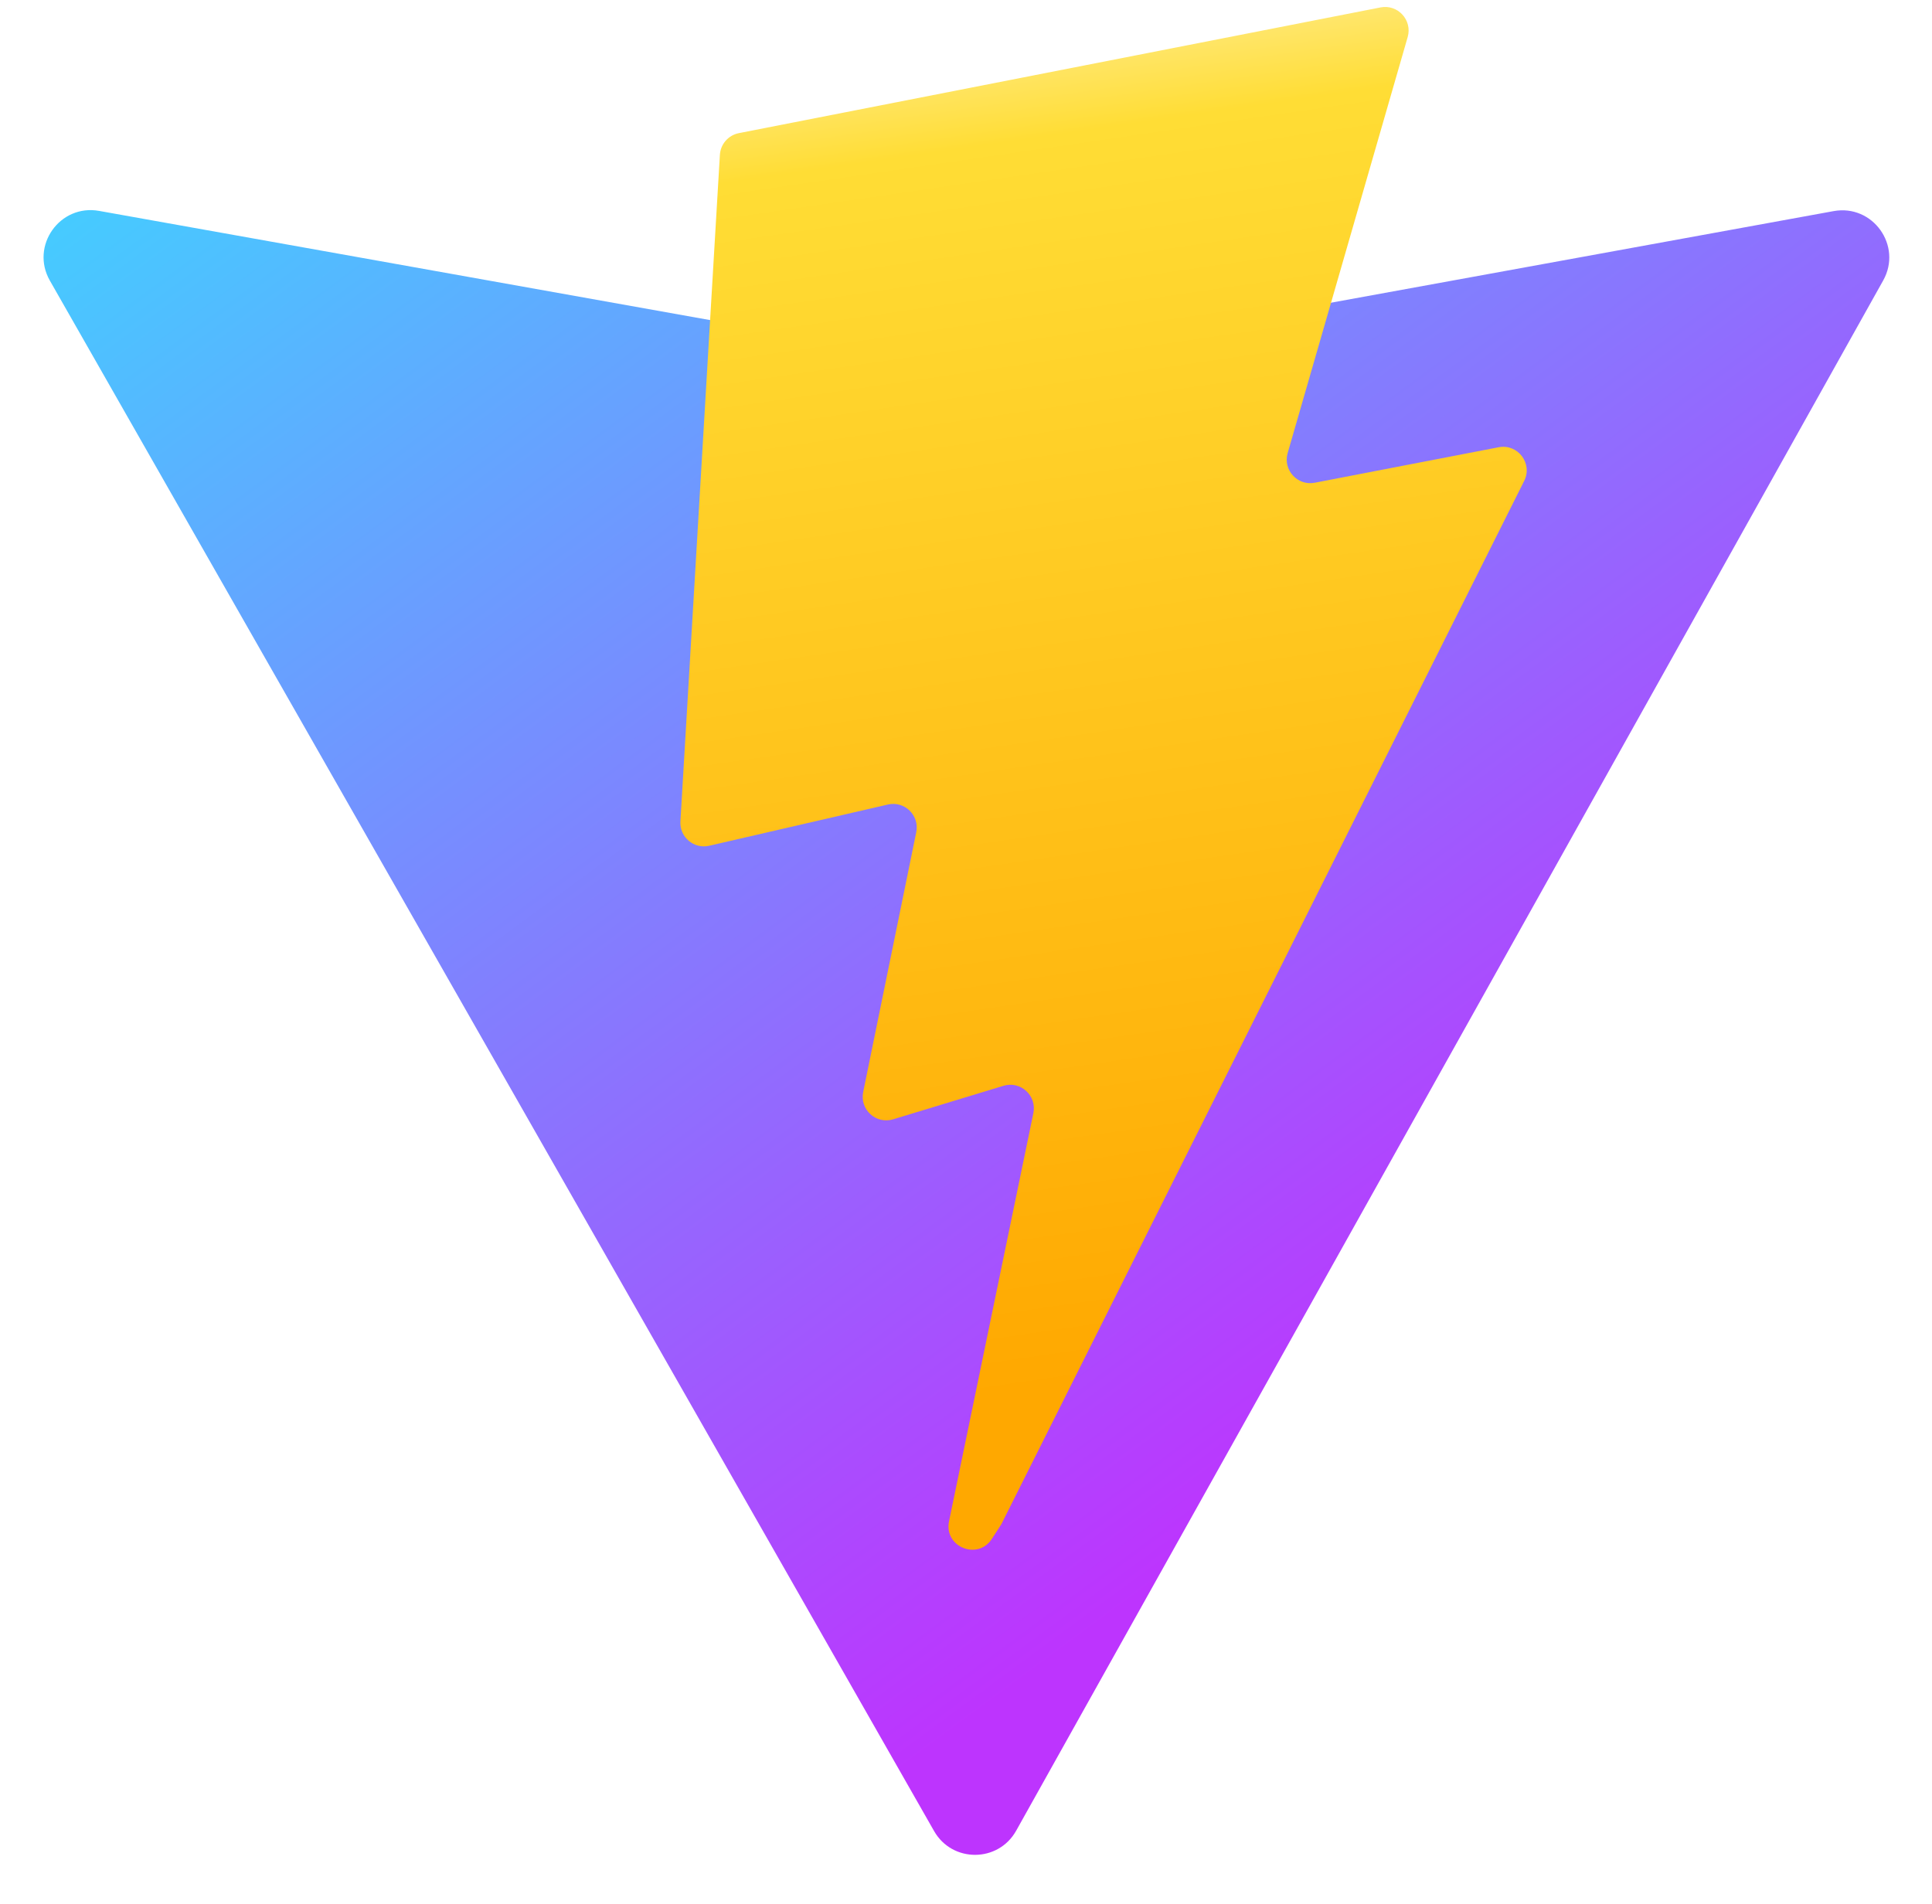
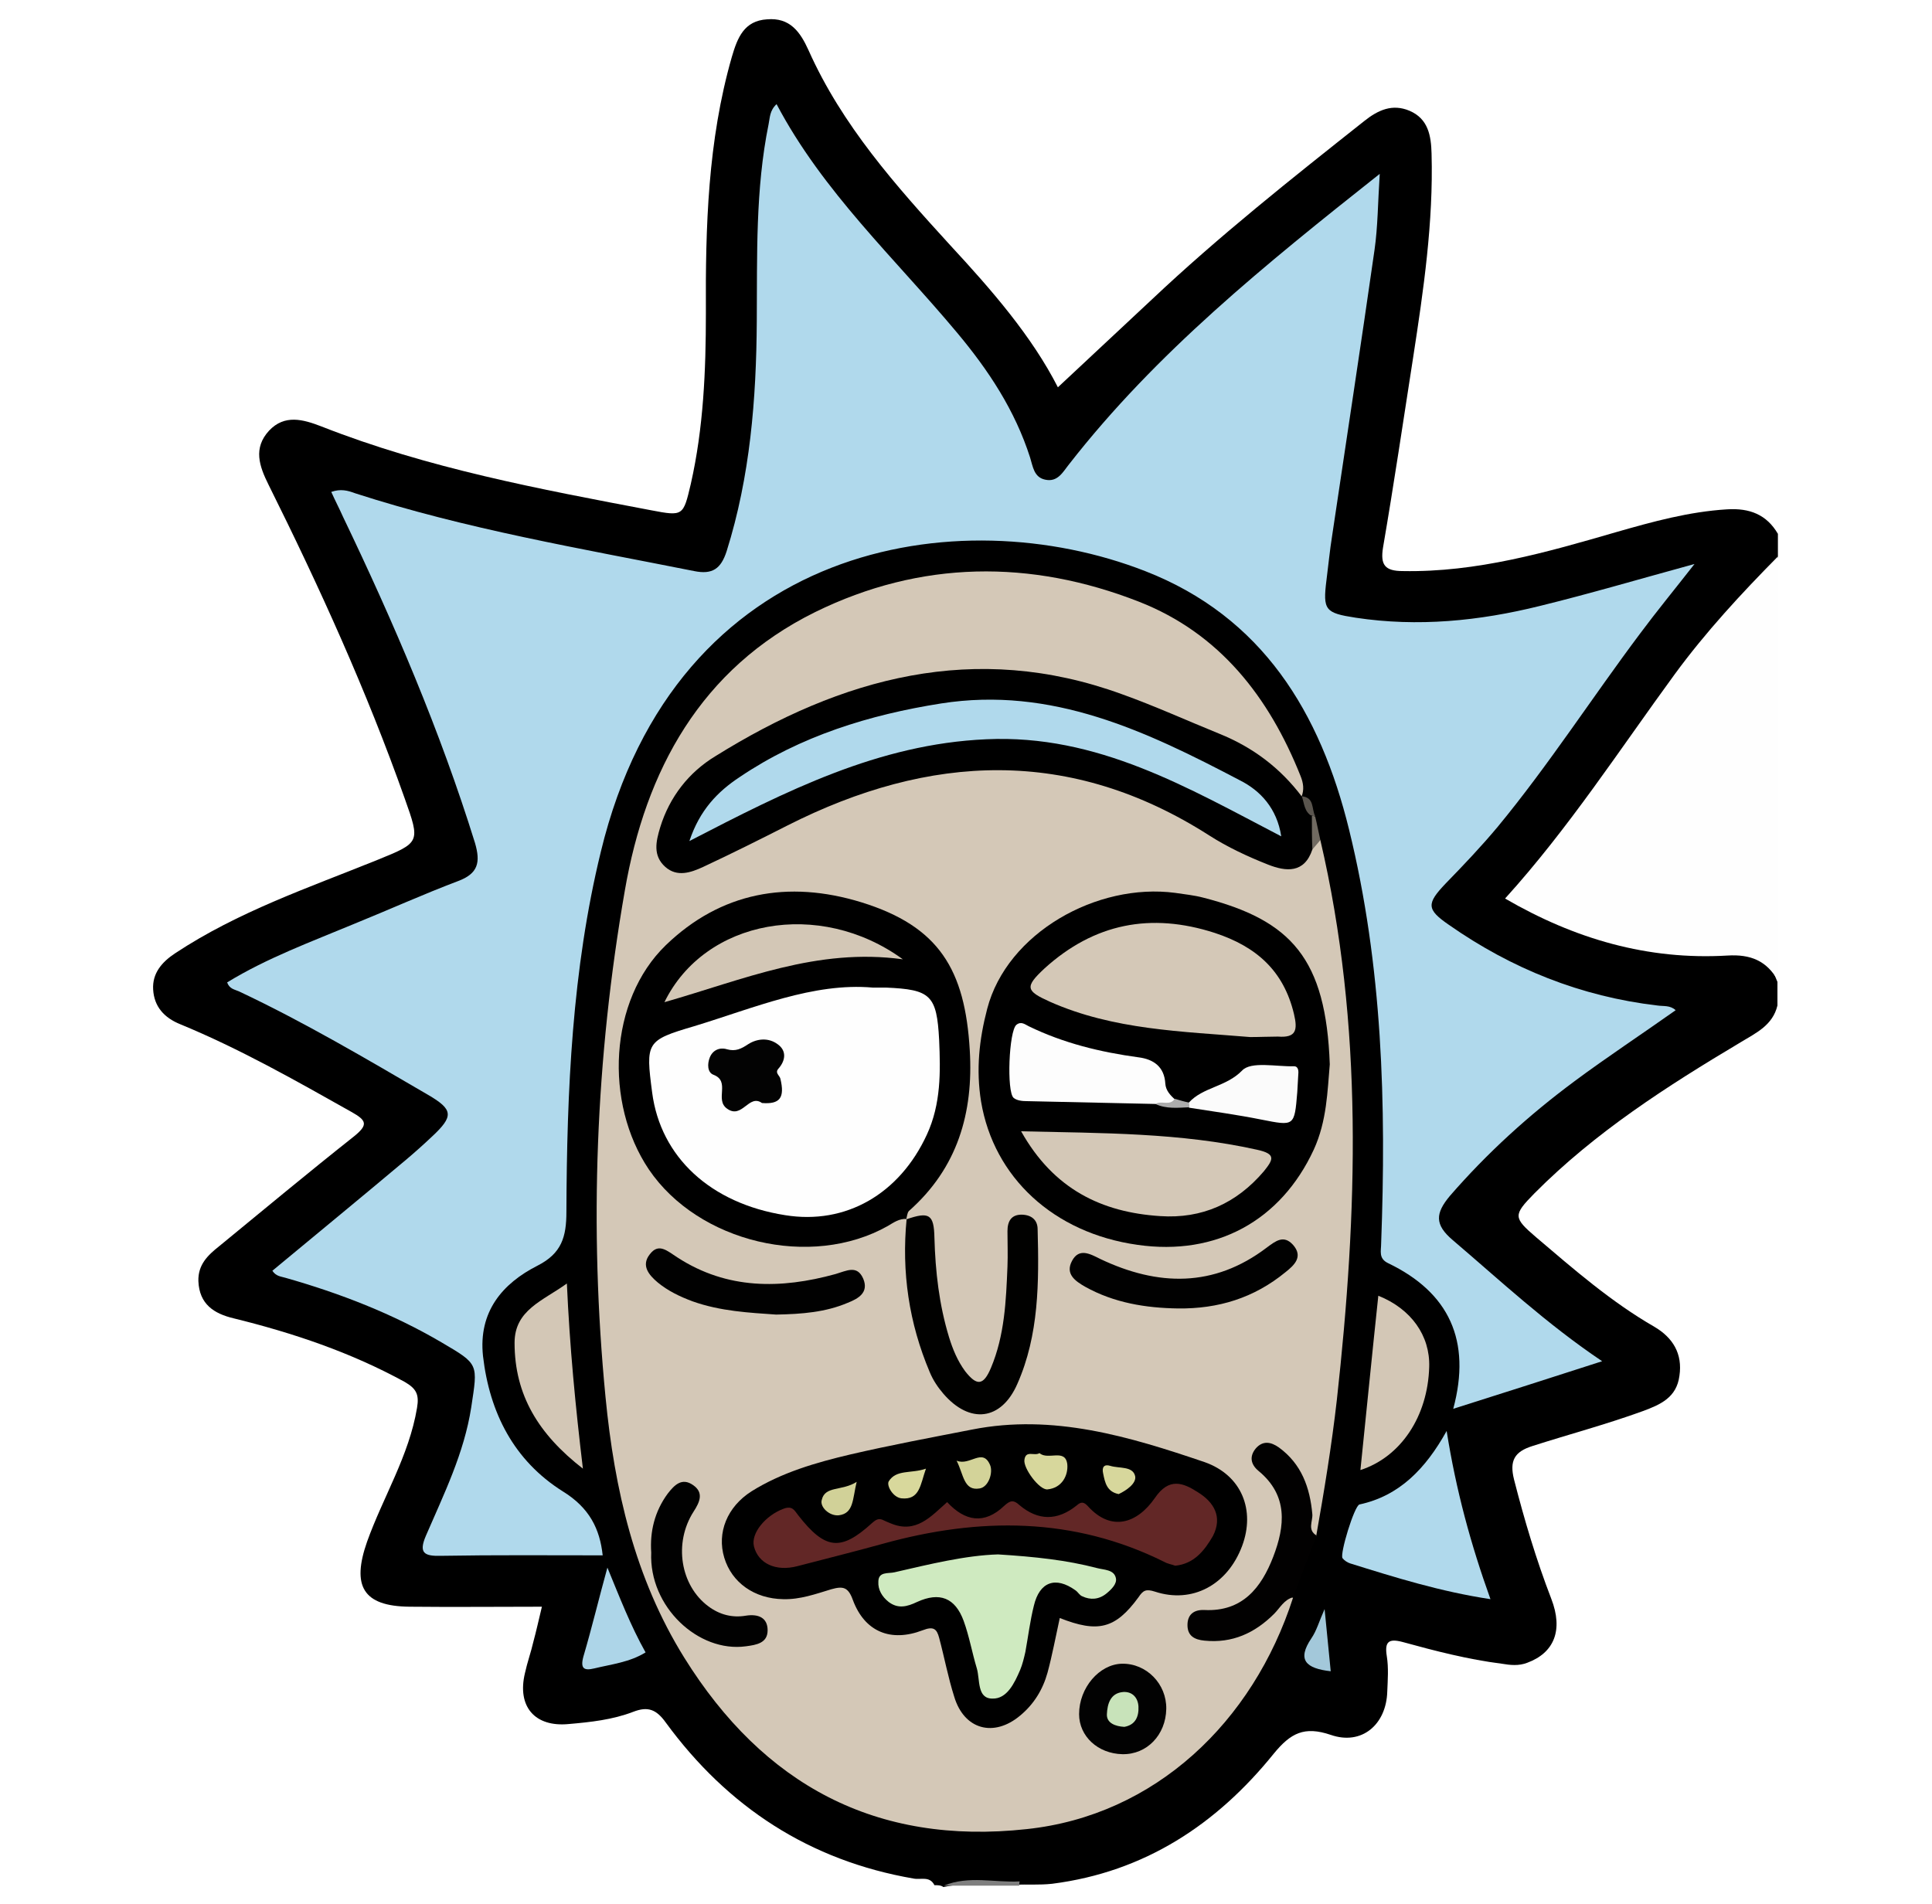
- <svg xmlns="http://www.w3.org/2000/svg" width="410" height="404" viewBox="0 0 410 404" fill="none">
-   <path d="M399.641 59.525L215.643 388.545C211.844 395.338 202.084 395.378 198.228 388.618L10.582 59.556C6.381 52.19 12.68 43.267 21.028 44.759L205.223 77.682C206.398 77.892 207.601 77.89 208.776 77.676L389.119 44.806C397.439 43.289 403.768 52.143 399.641 59.525Z" fill="url(#paint0_linear)" />
-   <path d="M292.965 1.574L156.801 28.255C154.563 28.694 152.906 30.59 152.771 32.866L144.395 174.33C144.198 177.662 147.258 180.248 150.51 179.498L188.42 170.749C191.967 169.931 195.172 173.055 194.443 176.622L183.18 231.775C182.422 235.487 185.907 238.661 189.532 237.56L212.947 230.446C216.577 229.344 220.065 232.527 219.297 236.242L201.398 322.875C200.278 328.294 207.486 331.249 210.492 326.603L212.5 323.5L323.454 102.072C325.312 98.365 322.108 94.137 318.036 94.923L279.014 102.454C275.347 103.161 272.227 99.746 273.262 96.158L298.731 7.867C299.767 4.273 296.636 0.855 292.965 1.574Z" fill="url(#paint1_linear)" />
-   <defs>
-     <linearGradient id="paint0_linear" x1="6" y1="33" x2="235" y2="344" gradientUnits="userSpaceOnUse">
-       <stop stop-color="#41D1FF" />
-       <stop offset="1" stop-color="#BD34FE" />
-     </linearGradient>
-     <linearGradient id="paint1_linear" x1="194.651" y1="8.818" x2="236.076" y2="292.989" gradientUnits="userSpaceOnUse">
-       <stop stop-color="#FFEA83" />
-       <stop offset="0.083" stop-color="#FFDD35" />
-       <stop offset="1" stop-color="#FFA800" />
-     </linearGradient>
-   </defs>
+ <svg xmlns="http://www.w3.org/2000/svg" version="1.1" id="Layer_1" x="0px" y="0px" viewBox="0 0 410 404" style="enable-background:new 0 0 410 404;" xml:space="preserve">
+   <style type="text/css">
+ 	.st0{fill:#FEFEFE;}
+ 	.st1{fill:#7F7F7F;}
+ 	.st2{fill:#B0D9EC;}
+ 	.st3{fill:#D4C8B7;}
+ 	.st4{fill:#020101;}
+ 	.st5{fill:#D3C7B6;}
+ 	.st6{fill:#ADD5E8;}
+ 	.st7{fill:#A3C8DA;}
+ 	.st8{fill:#706A61;}
+ 	.st9{fill:#5A554E;}
+ 	.st10{fill:#010100;}
+ 	.st11{fill:#010101;}
+ 	.st12{fill:#020202;}
+ 	.st13{fill:#CFEAC0;}
+ 	.st14{fill:#622726;}
+ 	.st15{fill:#D7D79C;}
+ 	.st16{fill:#D1D198;}
+ 	.st17{fill:#D3D399;}
+ 	.st18{fill:#D8D89C;}
+ 	.st19{fill:#FDFDFD;}
+ 	.st20{fill:#FBFBFB;}
+ 	.st21{fill:#ACACAC;}
+ 	.st22{fill:#C8E3BA;}
+ 	.st23{fill:#030303;}
+ </style>
+   <path d="M198.3,400.1c-1-2-2.9-1.1-4.4-1.4c-22.1-3.8-39.5-15.2-52.6-33.1c-2-2.8-3.8-3.5-6.9-2.3c-4.4,1.7-9.1,2.2-13.7,2.6  c-7.2,0.7-11-3.7-9.3-10.8c0.5-2.3,1.3-4.5,1.8-6.7c0.6-2.2,1.1-4.5,1.8-7.4c-9.5,0-18.8,0.1-28.1,0c-9.9-0.1-12.3-4.4-9-13.8  c3.4-9.5,8.9-18.2,10.6-28.4c0.5-2.9-0.2-4.1-2.6-5.5c-11.5-6.3-23.7-10.4-36.3-13.5c-4.2-1-7.3-3-7.5-7.9c-0.1-3.5,2-5.5,4.4-7.4  c9.5-7.8,19-15.7,28.6-23.3c3.1-2.5,2.7-3.4-0.5-5.2c-11.9-6.7-23.7-13.4-36.3-18.6c-3.5-1.4-5.6-3.8-5.8-7.4  c-0.2-3.4,1.8-5.8,4.7-7.7c13.3-8.8,28.3-13.9,42.9-19.8c9.1-3.7,9.1-3.7,5.8-13c-8.1-22.9-18.1-44.9-28.9-66.6  c-2-4-3.3-7.8,0.1-11.5c3.3-3.5,7.2-2.4,11.1-0.9c22.6,8.9,46.3,13.3,70,17.8c6.8,1.3,6.8,1.2,8.4-5.6c2.7-11.9,3.2-24.1,3.2-36.2  c-0.1-18.4,0.4-36.6,5.5-54.4c1.2-4.1,2.6-7.7,7.5-8c4.8-0.4,7,2.6,8.8,6.6c7.1,15.9,18.5,28.7,30.1,41.4  c8.8,9.5,17.3,19.3,22.8,30.1c6.6-6.2,13.3-12.4,19.9-18.6c14.3-13.5,29.7-25.7,45.1-37.9c3-2.4,6-3.7,9.6-2.2  c4,1.7,4.6,5.3,4.7,9.1c0.4,14.6-1.7,28.9-3.9,43.2c-2.1,13.5-4.1,27-6.4,40.4c-0.6,3.7,0.4,5,4.2,5c15.7,0.3,30.6-4,45.4-8.3  c7.7-2.2,15.3-4.3,23.4-4.8c4.8-0.3,8.4,1.1,10.8,5.2c0,1.7,0,3.3,0,5c-0.9,1.8-1.3,3.7-2.9,5.1c-13.4,12.4-23,27.9-33.7,42.5  c-5.2,7.1-10.4,14.2-16.1,21c-3.1,3.8-3.1,4,1.4,6.3c12.9,6.4,26.6,9.3,41,8.8c6.3-0.2,8,0.8,10.2,6.4c0,1.7,0,3.3,0,5  c-1,4.2-4.5,5.8-7.8,7.8c-15.6,9.3-30.9,19.1-43.8,32.1c-4.5,4.6-4.5,5.1,0.4,9.3c8,6.8,15.9,13.7,25.1,19c3.9,2.3,6,5.7,5.3,10.4  c-0.6,4.6-4,6.1-7.8,7.5c-7.7,2.8-15.6,4.9-23.4,7.4c-3.8,1.2-4.9,3.1-3.9,7.1c2.2,8.6,4.7,17,7.9,25.3c2.6,6.7,0.6,11.5-5.1,13.6  c-1.8,0.7-3.6,0.5-5.4,0.2c-7.1-0.9-14.1-2.7-21-4.6c-3-0.8-3.9-0.1-3.4,3c0.4,2.5,0.2,5,0.1,7.5c-0.2,7-5.4,11.5-12,9.2  c-5.6-1.9-8.5-0.4-12.1,4c-12.1,15-27.4,25.1-47,27.6c-2.7,0.3-5.3,0.1-8,0.2c-5,0.3-10.1-0.6-15.1,0.5  C199.7,400.1,199,400.1,198.3,400.1z" />
+   <path class="st0" d="M377.3,208.1c-2.4-4.2-5.8-5.6-10.7-5.3c-16.9,1-32.4-3.5-47.2-12.1c13.5-14.9,24.3-31.6,36-47.6  c6.6-9,14.1-17.1,21.9-25C377.3,148.1,377.3,178.1,377.3,208.1z" />
+   <path class="st1" d="M216.4,399.3c-0.1,0.3-0.1,0.6-0.1,0.9c-5.3,0-10.7,0-16,0C205.6,398,211.1,399.6,216.4,399.3z" />
+   <path class="st2" d="M127.9,330.1c-11.4,0-22.8-0.1-34.3,0.1c-3.6,0.1-4.8-0.6-3.2-4.3c3.8-8.8,8.1-17.5,9.6-27.2  c1.4-9.3,1.7-9.1-6.3-13.8c-10.4-6.1-21.5-10.4-33.1-13.7c-1-0.3-2-0.3-2.8-1.5c9.4-7.8,18.9-15.6,28.3-23.5c1.9-1.6,3.8-3.3,5.6-5  c4.6-4.3,4.5-5.7-0.8-8.8c-13.2-7.7-26.4-15.5-40.2-22c-0.9-0.4-2-0.5-2.5-1.9c8.5-5.2,17.8-8.6,26.9-12.4c7.4-3,14.7-6.3,22.1-9.1  c4.3-1.6,4.8-4,3.6-8.1c-7.4-23.8-17.2-46.7-28-69.2c-0.8-1.8-1.7-3.5-2.5-5.3c2-0.7,3.5-0.3,5.1,0.3c23.5,7.6,47.8,11.7,71.9,16.5  c3.9,0.8,5.7-0.5,6.9-4.2c5-15.9,6.3-32.3,6.4-48.8c0.1-14-0.3-28,2.5-41.8c0.3-1.4,0.2-2.9,1.7-4.3c9.8,18.6,25.1,32.7,38.3,48.5  c6.7,8,12.3,16.5,15.5,26.5c0.6,1.9,0.8,4.2,3.2,4.7c2.7,0.6,3.8-1.7,5.1-3.3c18.4-23.6,41.4-42.2,65.9-61.6  c-0.4,6.2-0.4,11.2-1.1,16.1c-2.9,20.3-6,40.5-9,60.7c-0.5,3.1-0.8,6.3-1.2,9.4c-0.8,6.4-0.3,7,6.2,8c13.2,2,26.2,0.7,39.1-2.5  c10.6-2.6,21.1-5.7,32.8-8.9c-4.3,5.5-8,10-11.5,14.7c-10.2,13.6-19.4,27.9-30.2,41c-3.5,4.2-7.3,8.2-11.1,12.1  c-4.1,4.3-4.1,5.5,0.7,8.8c13.3,9.3,28,15.2,44.2,17.1c1.3,0.2,2.7-0.1,3.9,1c-7.2,5.1-14.5,9.9-21.5,15.1  c-9.7,7.2-18.5,15.2-26.4,24.3c-3.1,3.7-3.3,6.1,0.6,9.4c10.1,8.6,19.8,17.7,31.7,25.7c-10.8,3.5-20.9,6.7-31.6,10.1  c3.9-14.5-0.9-24.7-13.8-30.9c-2.1-1-1.5-2.6-1.5-4.2c1.1-29.5,0.3-58.9-6.8-87.8c-6.1-24.9-18.4-45.2-43.3-54.9  c-39.5-15.4-99.6-6.3-115.5,59.6c-6.1,25-7.2,50.7-7.3,76.4c0,5.3-1,8.8-6.1,11.4c-7.5,3.8-12.6,9.8-11.6,19.2  c1.4,12.1,6.6,22.2,16.9,28.7C125.1,320,127.3,324.5,127.9,330.1z" />
+   <path class="st3" d="M280.2,178.3c9.2,39.4,7.9,79,3.5,118.8c-1.1,9.7-2.7,19.4-4.4,29c-3.2-0.6-2-3.3-2.2-5.1  c-0.4-4.5-2-8.4-5.4-11.4c-1-0.9-2.2-1.9-3.5-0.8c-1.4,1.2-0.2,2.4,0.5,3.5c8.4,12.7,2.7,27.5-12.1,31.2c-1.1,0.3-2.7,0.3-2.6,1.7  c0.1,1.7,1.9,1.6,3.2,1.7c5,0.3,8.9-1.9,12.4-5.3c1.3-1.2,2.1-3.7,4.8-2.5c-8.5,26.4-29.3,46.2-56.5,49.1  c-32,3.5-55.9-9.4-72.7-36.4c-10.5-16.9-14.8-35.7-16.7-55.3c-3.5-36-2.1-71.9,4.1-107.5c4.4-25.5,16.1-47.1,40.4-59.1  c22.4-11,45.7-11.2,68.7-2.2c17.1,6.7,27.6,20.2,34.3,37c0.6,1.5,0.8,2.9,0.2,4.4c-0.3,0-0.5,0-0.8,0  c-15.4-14.4-34.5-21.1-54.6-24.9c-14.4-2.7-28.5,0.2-42.3,4.8c-11.5,3.8-22.4,8.6-31,17.5c-2.6,2.7-4.4,5.8-5.7,9.3  c-0.8,2.2-1.5,4.6,0.6,6.5c2,1.9,4.3,1.2,6.6,0.4c3-1.1,5.7-2.6,8.6-4.1c11.3-5.7,22.7-11,35.1-14.2c20.9-5.4,40.2-1.5,58.8,8.6  c5.4,2.9,10.6,6.4,16.3,8.7c3.3,1.3,6.8,2.2,9.5-1.4C278.1,179.4,278.6,178,280.2,178.3z" />
+   <path class="st2" d="M307,303.7c2,12.6,5.1,24,9.3,35.7c-10.6-1.6-20.2-4.6-29.8-7.6c-0.6-0.2-1.2-0.6-1.6-1.1  c-0.6-0.9,2.5-11.1,3.6-11.4C296.9,317.5,302.5,311.8,307,303.7z" />
+   <path class="st4" d="M274.4,339c-1.9,0.5-2.8,2.3-4,3.5c-4.1,4.1-8.9,6.3-14.8,5.7c-2.1-0.2-3.6-1-3.6-3.3c0-2.2,1.3-3.3,3.6-3.2  c8.1,0.4,12.1-4.8,14.6-11.3c2.5-6.5,3.2-13-3.1-18.2c-1.7-1.4-2-3.1-0.6-4.8c1.5-1.7,3.2-1.4,4.9-0.2c4.8,3.5,6.6,8.5,7.1,14.2  c0.1,1.5-1.1,3.3,0.9,4.5C277.7,330.4,276,334.7,274.4,339z" />
+   <path class="st5" d="M288.7,312c1.3-12.6,2.5-24.8,3.8-37c7,2.8,11,8.5,10.8,15.1C303,300.6,297.3,309.2,288.7,312z" />
+   <path class="st5" d="M120.3,272.4c0.6,13.4,1.8,25.9,3.4,39.3c-9.4-7.3-14.5-15.6-14.5-26.7C109.2,278,115.2,276.1,120.3,272.4z" />
+   <path class="st6" d="M128.9,332.7c2.6,6.3,4.9,12.3,8.1,18c-3.4,2.1-7.2,2.5-10.9,3.4c-2.1,0.5-3,0.1-2.3-2.5  C125.6,345.5,127.1,339.2,128.9,332.7z" />
+   <path class="st7" d="M282.4,354.7c-5.3-0.6-7.2-2.4-4.1-7c1.1-1.6,1.6-3.5,2.8-6.2C281.6,346.6,282,350.5,282.4,354.7z" />
+   <path class="st8" d="M280.2,178.3c-0.6,0.7-1.1,1.3-1.7,2c-2-2-1.6-4.2-0.8-6.5c0.3-0.6,0.8-0.8,1.4-0.5  C279.5,174.9,279.8,176.6,280.2,178.3z" />
+   <path class="st9" d="M279.1,173.2c-0.2,0-0.5,0-0.7-0.1c-2.8-0.3-3-1.9-2.1-4.1c0,0-0.1,0-0.1,0C279,169.2,278.3,171.7,279.1,173.2z  " />
+   <path d="M224.9,343.4c-0.9,4.1-1.6,7.9-2.6,11.6c-1,3.6-2.9,6.7-5.8,9.1c-5.6,4.7-11.9,3-14-4c-1.3-4.1-2.1-8.4-3.2-12.5  c-0.5-1.9-1.2-2.5-3.5-1.6c-6.8,2.6-12.3,0.3-14.8-6.4c-1-2.8-2.1-3-4.6-2.3c-3.3,1-6.6,2.2-10.2,2.1c-6.1-0.1-10.9-3.5-12.5-8.8  c-1.6-5.3,0.6-10.8,5.8-14.1c6.4-4,13.7-6.1,20.9-7.8c8.6-2,17.2-3.6,25.9-5.3c17.2-3.4,33.4,1.5,49.3,6.9c8,2.8,10.8,10.3,8,17.8  c-3.1,8.3-10.6,12.3-18.5,9.7c-1.9-0.6-2.5-0.3-3.5,1.2C236.7,345.7,233,346.6,224.9,343.4z" />
+   <path d="M282.2,225.9c-0.5,5.6-0.6,12-3.4,18.1c-7,15.1-20.7,22.6-37.4,20.2c-17.8-2.5-30.5-14.3-33.2-30.4  c-1.1-6.8-0.4-13.2,1.3-19.7c4.2-16.1,23.3-26.8,39.9-24.6c2,0.3,4,0.5,5.9,1C274.1,195.3,281.4,203.5,282.2,225.9z" />
+   <path d="M276.3,169.1c0.5,1.5,0.5,3.2,2.1,4.1c0,2.4,0,4.7,0.1,7.1c-1.7,5.1-5.6,4.7-9.4,3.2c-4.3-1.7-8.6-3.7-12.5-6.2  c-29.4-18.8-59.3-17.4-89.5-2.1c-5.9,3-11.9,6-17.9,8.8c-2.6,1.2-5.5,2.2-8,0c-2.7-2.4-2-5.4-1.1-8.4c2-6.5,6.1-11.7,11.7-15.1  c26.8-16.7,55.1-24.5,86.2-13.2c7,2.5,13.8,5.6,20.7,8.4C265.9,158.6,271.7,163,276.3,169.1z" />
+   <path d="M192.4,258.7c-1.6-0.1-2.8,0.8-4,1.5c-16.3,9.2-40.2,3.5-50.7-12c-9.5-14.1-8.5-35.9,3.6-47.6c11.6-11.2,25.9-13.9,41.5-9.1  c16.5,5.1,22,14.3,23,31.4c0.8,13.3-2.6,25-12.9,34.1c-0.4,0.4-0.4,1.2-0.6,1.8L192.4,258.7z" />
+   <path class="st10" d="M192.4,258.7c0,0-0.1,0.1-0.1,0.1c4.9-1.7,5.9-1.1,6,3.9c0.2,7.2,1,14.2,3.1,21.1c0.8,2.6,1.8,5,3.4,7.2  c2.5,3.2,3.9,3.1,5.5-0.7c2.9-6.9,3.2-14.2,3.5-21.5c0.1-2.5,0-5,0-7.5c0-2.1,0.8-3.6,3.2-3.5c2,0.1,3.2,1.2,3.2,3.1  c0.3,11.2,0.3,22.4-4.3,32.8c-3.4,7.8-10.1,8.6-15.7,2.1c-1.2-1.4-2.2-2.9-2.9-4.6C192.9,280.8,191.3,270,192.4,258.7z" />
+   <path class="st11" d="M250,277.7c-6.9-0.1-13.6-1.2-19.7-4.6c-2.1-1.2-4.3-2.7-2.8-5.5c1.5-2.8,3.8-1.5,6-0.4  c12.2,5.8,24.1,6.1,35.3-2.4c1.9-1.4,3.6-2.8,5.6-0.6c2.2,2.5,0.3,4.3-1.6,5.8C266.1,275.5,258.5,277.8,250,277.7z" />
+   <path class="st11" d="M164.7,279c-5.7-0.4-11.8-0.7-17.7-2.8c-2.7-1-5.2-2.2-7.4-4c-1.9-1.6-3.6-3.6-1.7-6c1.9-2.5,3.7-0.7,5.9,0.7  c10.5,6.8,21.9,6.7,33.5,3.5c2.4-0.7,4.6-2,5.9,1c1.2,2.9-1,4.2-3.3,5.1C175.2,278.5,170.2,278.9,164.7,279z" />
+   <path class="st11" d="M138.2,329.5c-0.3-4.4,0.7-8.7,3.5-12.5c1.4-1.8,3-3.5,5.4-1.8c2.3,1.6,1.4,3.6,0.1,5.6  c-4.3,6.7-2.8,15.7,3.1,20.1c2.4,1.8,5.1,2.5,8,2c2.6-0.4,4.6,0.4,4.6,3.1c0,2.7-2.3,3.1-4.6,3.4C148.2,350.8,137.7,341,138.2,329.5  z" />
+   <path class="st12" d="M238.2,372.3c-5.2-0.1-9.2-3.8-9.2-8.5c0-5.6,4.3-10.6,9.1-10.7c5.2-0.1,9.5,4.3,9.4,9.6  C247.4,368.2,243.4,372.4,238.2,372.3z" />
+   <path class="st13" d="M211.8,329.9c7.9,0.5,14.5,1.2,21,2.9c1.5,0.4,3.6,0.3,4,2.1c0.3,1.2-0.9,2.4-2,3.3c-1.6,1.3-3.4,1.4-5.1,0.6  c-0.6-0.2-0.9-0.9-1.5-1.3c-4.2-3-7.6-1.8-8.8,3.3c-0.8,3.2-1.2,6.5-1.8,9.8c-0.3,1.3-0.6,2.6-1.1,3.8c-1.2,2.8-2.8,6.2-5.9,6.1  c-3.3,0-2.6-4-3.3-6.4c-1-3.3-1.6-6.8-2.8-10.1c-1.8-4.9-5.1-6.2-9.9-4c-2.1,1-4,1.5-6,0c-1.4-1.1-2.3-2.6-2.2-4.3  c0-2.2,2.1-1.7,3.4-2C197.2,332,204.9,330.1,211.8,329.9z" />
+   <path class="st14" d="M249.4,332.3c-0.8-0.3-1.6-0.4-2.3-0.8c-19.3-9.6-39.3-9.5-59.6-3.9c-6.1,1.7-12.2,3.2-18.3,4.8  c-4.6,1.2-8.3-0.6-9.2-4.2c-0.7-2.8,2.5-6.6,6.3-8c1.9-0.7,2.3,0.4,3.1,1.4c5.7,7.3,9,7.7,15.6,1.7c0.9-0.8,1.5-1.2,2.6-0.6  c0.4,0.2,0.9,0.4,1.4,0.6c5.4,2.3,8.6-1.5,12-4.5c3.8,4.1,7.9,4.8,12.1,0.8c1.3-1.2,2-1.3,3.2-0.2c4,3.4,8.1,3.4,12.2,0.1  c0.9-0.8,1.5-0.8,2.4,0.2c4.9,5.4,10.4,3.7,14.2-1.8c3-4.4,6-3.2,9.1-1.2c3.4,2.1,5.3,5.2,3.2,9.3  C255.6,329.1,253.4,331.9,249.4,332.3z" />
+   <path class="st15" d="M220.6,308.4c1.8,1.6,5.5-1.1,5.9,2.4c0.2,2.3-1.1,5-4.2,5.3c-1.7,0.2-5.2-4.5-4.9-6.3  C217.7,307.7,219.5,309.1,220.6,308.4z" />
+   <path class="st16" d="M181.8,314.5c-0.9,3.7-0.6,6.7-3.8,7.1c-2,0.2-4.1-1.8-3.6-3.3C175.1,315.3,178.7,316.5,181.8,314.5z" />
+   <path class="st17" d="M203,310c2.8,1.2,5.5-2.8,7.1,0.9c0.7,1.6-0.3,4.7-2.2,5C204.5,316.5,204.5,312.9,203,310z" />
+   <path class="st18" d="M196.5,311.7c-1.2,3.4-1.3,6.7-5.2,6.3c-1.8-0.2-3.2-2.7-2.7-3.6C190.2,311.8,193.4,312.8,196.5,311.7z" />
+   <path class="st15" d="M237.4,317.1c-2.5-0.5-2.9-2.4-3.3-4.4c-0.3-1.3,0.2-2,1.5-1.6c1.9,0.6,4.8,0,5.3,2.2  C241.2,314.8,239.1,316.3,237.4,317.1z" />
+   <path class="st3" d="M265.3,220.1c-14.4-1.2-29-1.5-42.5-7.5c-5.1-2.3-5.4-3.1-1.1-7.1c10.5-9.5,22.5-11.9,36.1-7.5  c8.8,2.9,14.6,8,16.8,17.2c0.8,3.4,0.5,5.1-3.4,4.8C269.3,220,267.3,220.1,265.3,220.1z" />
+   <path class="st3" d="M216.7,240.1c17.4,0.4,33.8,0.3,50,3.9c4.2,0.9,3.5,2.1,1.5,4.6c-5.8,6.8-13.1,10.1-22,9.5  C233.8,257.3,223.6,252.4,216.7,240.1z" />
+   <path class="st19" d="M245.2,234.3c-9.1-0.2-18.2-0.4-27.3-0.6c-0.9,0-2.1-0.1-2.8-0.7c-1.5-1.3-1-14.2,0.6-15.5  c1-0.8,1.8-0.1,2.6,0.3c7.4,3.6,15.2,5.5,23.3,6.6c3.2,0.4,5.5,2,5.7,5.6c0.1,1.4,1,2.4,2,3.3C248.6,235.8,246.7,234.4,245.2,234.3z  " />
+   <path class="st20" d="M252.3,234c3-3.3,7.9-3.3,11.3-6.8c1.9-2,7.2-0.8,11-0.9c1,0,1,1.1,0.9,2c-0.1,1.2-0.1,2.3-0.2,3.5  c-0.6,7.3-0.6,7.2-7.7,5.8c-5-1-10.1-1.7-15.2-2.5c-0.4-0.2-0.5-0.4-0.4-0.6C252.1,234.2,252.2,234,252.3,234z" />
+   <path class="st21" d="M252.3,234c0.1,0.3,0.1,0.6,0.1,1c-2.4,0.1-4.9,0.4-7.2-0.7c1.3-0.8,3.1,0.5,4.1-1.1  C250.3,233.5,251.3,233.8,252.3,234z" />
+   <path class="st2" d="M271.9,177.5c-19.8-10.3-39-21.7-62.6-20.6c-22.9,1-42.5,11-63,21.6c2.2-6.6,6-10.5,10.7-13.6  c12.9-8.7,27.5-13.2,42.7-15.6c23.5-3.7,43.6,5.9,63.4,16.3C267.5,167.8,271,171.6,271.9,177.5z" />
+   <path class="st0" d="M185.2,209.6c1.8,0,2.3,0,2.8,0c9.5,0.4,10.8,1.6,11.3,11.1c0.3,6.8,0.4,13.6-2.6,20.1  c-5.8,12.6-17.2,19.2-30.1,17.1c-15.8-2.5-26.4-12.3-28.2-26c-1.4-10.7-1.3-11.1,8.9-14.1C160.1,213.9,172.6,208.5,185.2,209.6z" />
+   <path class="st5" d="M141,212.7c8.6-17.6,32.9-22,50.6-9.1C173.4,201.1,157.8,207.9,141,212.7z" />
+   <path class="st22" d="M238.6,366.5c-1.9-0.1-3.8-0.8-3.7-2.7c0.1-2.1,0.7-4.5,3.5-4.7c1.9-0.1,3.1,1.2,3.2,3.1  C241.7,364.4,240.9,366.1,238.6,366.5z" />
+   <path class="st23" d="M161.7,234.1c-2.8-2-4.2,3.5-7.4,1.2c-2.7-1.9,0.8-5.8-2.9-7.2c-1.3-0.5-1.3-2.3-0.8-3.6  c0.6-1.6,2.1-2.3,3.7-1.8c1.8,0.5,3-0.1,4.5-1.1c1.9-1.2,4.3-1.4,6.2,0c2,1.4,1.7,3.5,0.2,5.2c-0.8,0.9,0.2,1.4,0.4,2.1  C166.6,233,165.5,234.4,161.7,234.1z" />
</svg>
